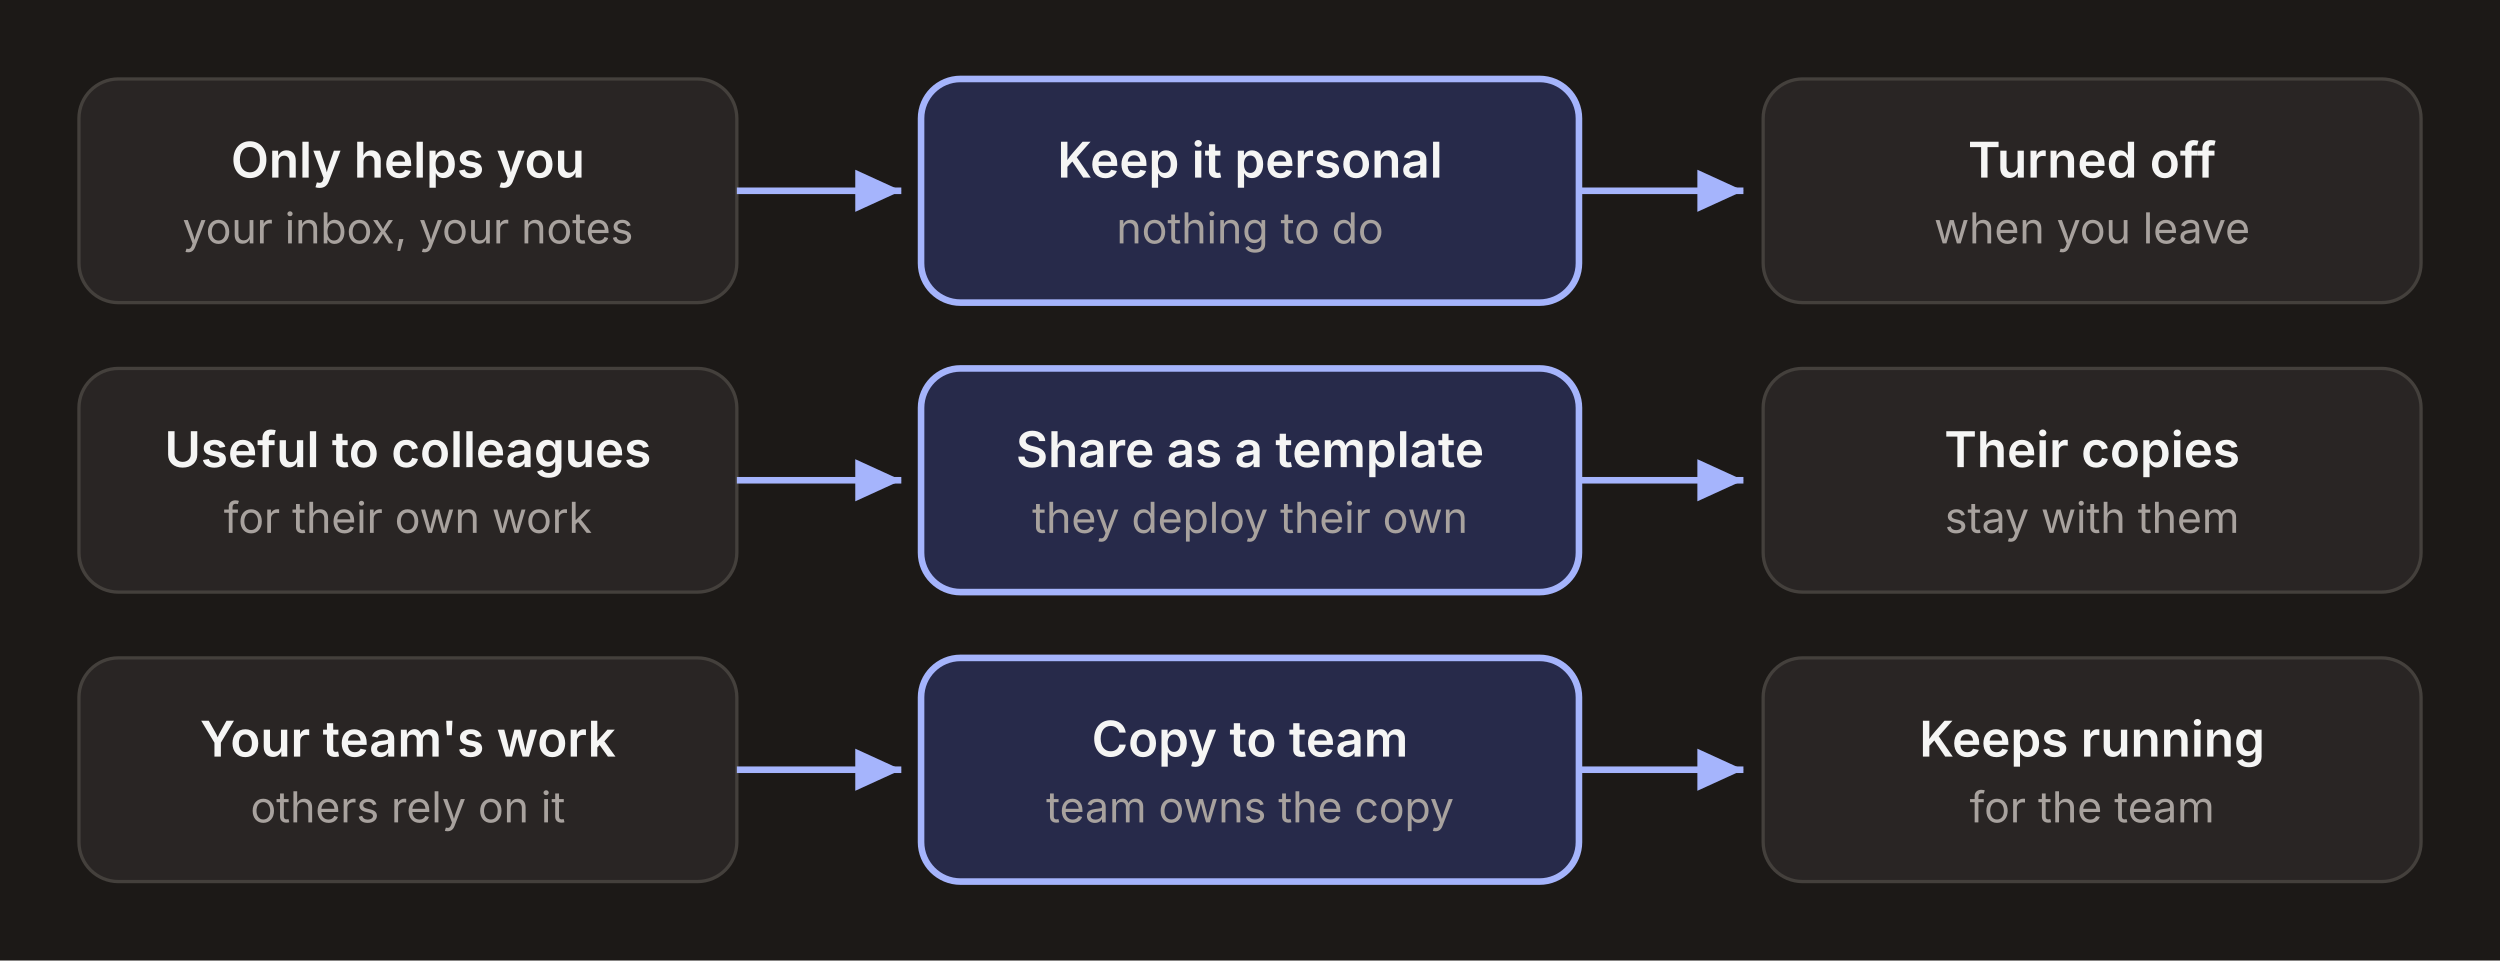
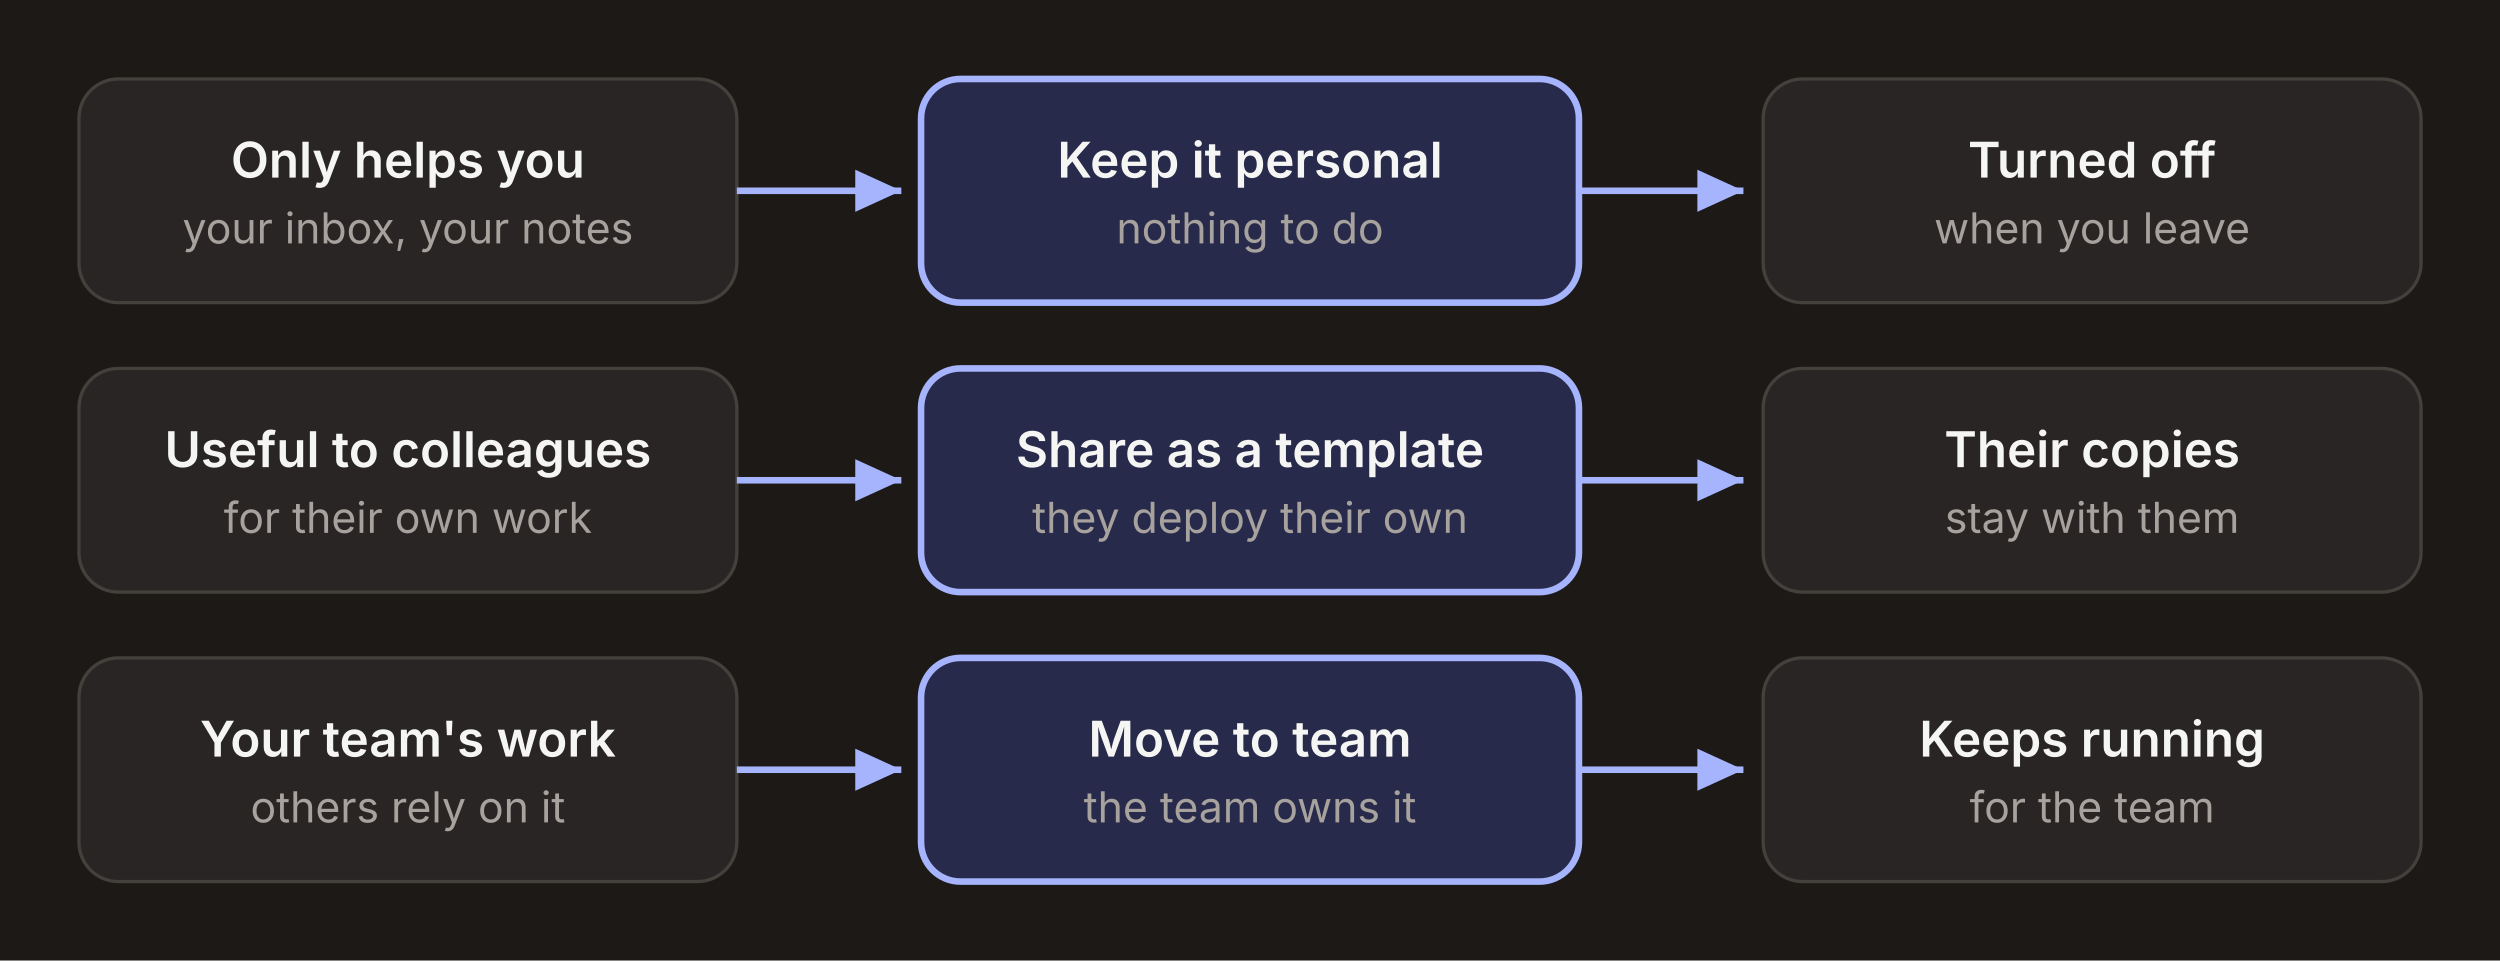
- <svg xmlns="http://www.w3.org/2000/svg" width="760" height="292" viewBox="0 0 760 292" role="img" aria-label="Three kinds of agent and where each one goes before you leave: an agent that only helps you stays personal and is turned off when you leave; an agent colleagues could use becomes a template they deploy themselves; an agent that does your team's work is copied to a team, which keeps it running">
+ <svg xmlns="http://www.w3.org/2000/svg" width="760" height="292" viewBox="0 0 760 292" role="img" aria-label="Three kinds of agent and where each one goes before you leave: an agent that only helps you stays personal and is turned off when you leave; an agent colleagues could use becomes a template they deploy themselves; an agent that does your team's work is moved to a team, which keeps it running">
  <rect width="760" height="292" fill="#1c1917" />
  <defs>
    <marker id="arrow" markerWidth="9" markerHeight="9" refX="7" refY="3.2" orient="auto">
      <path d="M0,0 L7,3.2 L0,6.4 z" fill="#A5B4FC" />
    </marker>
  </defs>
  <rect x="24" y="24" width="200" height="68" rx="12" fill="#292524" stroke="#44403c" />
  <text x="124" y="54.0" text-anchor="middle" font-family="Inter, sans-serif" font-size="15" font-weight="600" fill="#f5f5f4">Only helps you</text>
  <text x="124" y="74.0" text-anchor="middle" font-family="Inter, sans-serif" font-size="13" fill="#a8a29e">your inbox, your notes</text>
  <path d="M224 58.0 H274" fill="none" stroke="#A5B4FC" stroke-width="2" marker-end="url(#arrow)" />
  <rect x="280" y="24" width="200" height="68" rx="12" fill="#272a4a" stroke="#A5B4FC" stroke-width="2" />
  <text x="380" y="54.0" text-anchor="middle" font-family="Inter, sans-serif" font-size="15" font-weight="600" fill="#f5f5f4">Keep it personal</text>
  <text x="380" y="74.0" text-anchor="middle" font-family="Inter, sans-serif" font-size="13" fill="#a8a29e">nothing to do</text>
  <path d="M480 58.0 H530" fill="none" stroke="#A5B4FC" stroke-width="2" marker-end="url(#arrow)" />
  <rect x="536" y="24" width="200" height="68" rx="12" fill="#292524" stroke="#44403c" />
  <text x="636" y="54.0" text-anchor="middle" font-family="Inter, sans-serif" font-size="15" font-weight="600" fill="#f5f5f4">Turned off</text>
  <text x="636" y="74.0" text-anchor="middle" font-family="Inter, sans-serif" font-size="13" fill="#a8a29e">when you leave</text>
  <rect x="24" y="112" width="200" height="68" rx="12" fill="#292524" stroke="#44403c" />
  <text x="124" y="142.0" text-anchor="middle" font-family="Inter, sans-serif" font-size="15" font-weight="600" fill="#f5f5f4">Useful to colleagues</text>
  <text x="124" y="162.0" text-anchor="middle" font-family="Inter, sans-serif" font-size="13" fill="#a8a29e">for their own work</text>
  <path d="M224 146.0 H274" fill="none" stroke="#A5B4FC" stroke-width="2" marker-end="url(#arrow)" />
  <rect x="280" y="112" width="200" height="68" rx="12" fill="#272a4a" stroke="#A5B4FC" stroke-width="2" />
  <text x="380" y="142.0" text-anchor="middle" font-family="Inter, sans-serif" font-size="15" font-weight="600" fill="#f5f5f4">Share as a template</text>
  <text x="380" y="162.0" text-anchor="middle" font-family="Inter, sans-serif" font-size="13" fill="#a8a29e">they deploy their own</text>
  <path d="M480 146.0 H530" fill="none" stroke="#A5B4FC" stroke-width="2" marker-end="url(#arrow)" />
  <rect x="536" y="112" width="200" height="68" rx="12" fill="#292524" stroke="#44403c" />
  <text x="636" y="142.0" text-anchor="middle" font-family="Inter, sans-serif" font-size="15" font-weight="600" fill="#f5f5f4">Their copies</text>
  <text x="636" y="162.0" text-anchor="middle" font-family="Inter, sans-serif" font-size="13" fill="#a8a29e">stay with them</text>
  <rect x="24" y="200" width="200" height="68" rx="12" fill="#292524" stroke="#44403c" />
  <text x="124" y="230.0" text-anchor="middle" font-family="Inter, sans-serif" font-size="15" font-weight="600" fill="#f5f5f4">Your team's work</text>
  <text x="124" y="250.0" text-anchor="middle" font-family="Inter, sans-serif" font-size="13" fill="#a8a29e">others rely on it</text>
  <path d="M224 234.0 H274" fill="none" stroke="#A5B4FC" stroke-width="2" marker-end="url(#arrow)" />
  <rect x="280" y="200" width="200" height="68" rx="12" fill="#272a4a" stroke="#A5B4FC" stroke-width="2" />
-   <text x="380" y="230.0" text-anchor="middle" font-family="Inter, sans-serif" font-size="15" font-weight="600" fill="#f5f5f4">Copy to team</text>
-   <text x="380" y="250.0" text-anchor="middle" font-family="Inter, sans-serif" font-size="13" fill="#a8a29e">team owns the copy</text>
+   <text x="380" y="230.0" text-anchor="middle" font-family="Inter, sans-serif" font-size="15" font-weight="600" fill="#f5f5f4">Move to team</text>
+   <text x="380" y="250.0" text-anchor="middle" font-family="Inter, sans-serif" font-size="13" fill="#a8a29e">the team owns it</text>
  <path d="M480 234.0 H530" fill="none" stroke="#A5B4FC" stroke-width="2" marker-end="url(#arrow)" />
  <rect x="536" y="200" width="200" height="68" rx="12" fill="#292524" stroke="#44403c" />
  <text x="636" y="230.0" text-anchor="middle" font-family="Inter, sans-serif" font-size="15" font-weight="600" fill="#f5f5f4">Keeps running</text>
  <text x="636" y="250.0" text-anchor="middle" font-family="Inter, sans-serif" font-size="13" fill="#a8a29e">for the team</text>
</svg>
